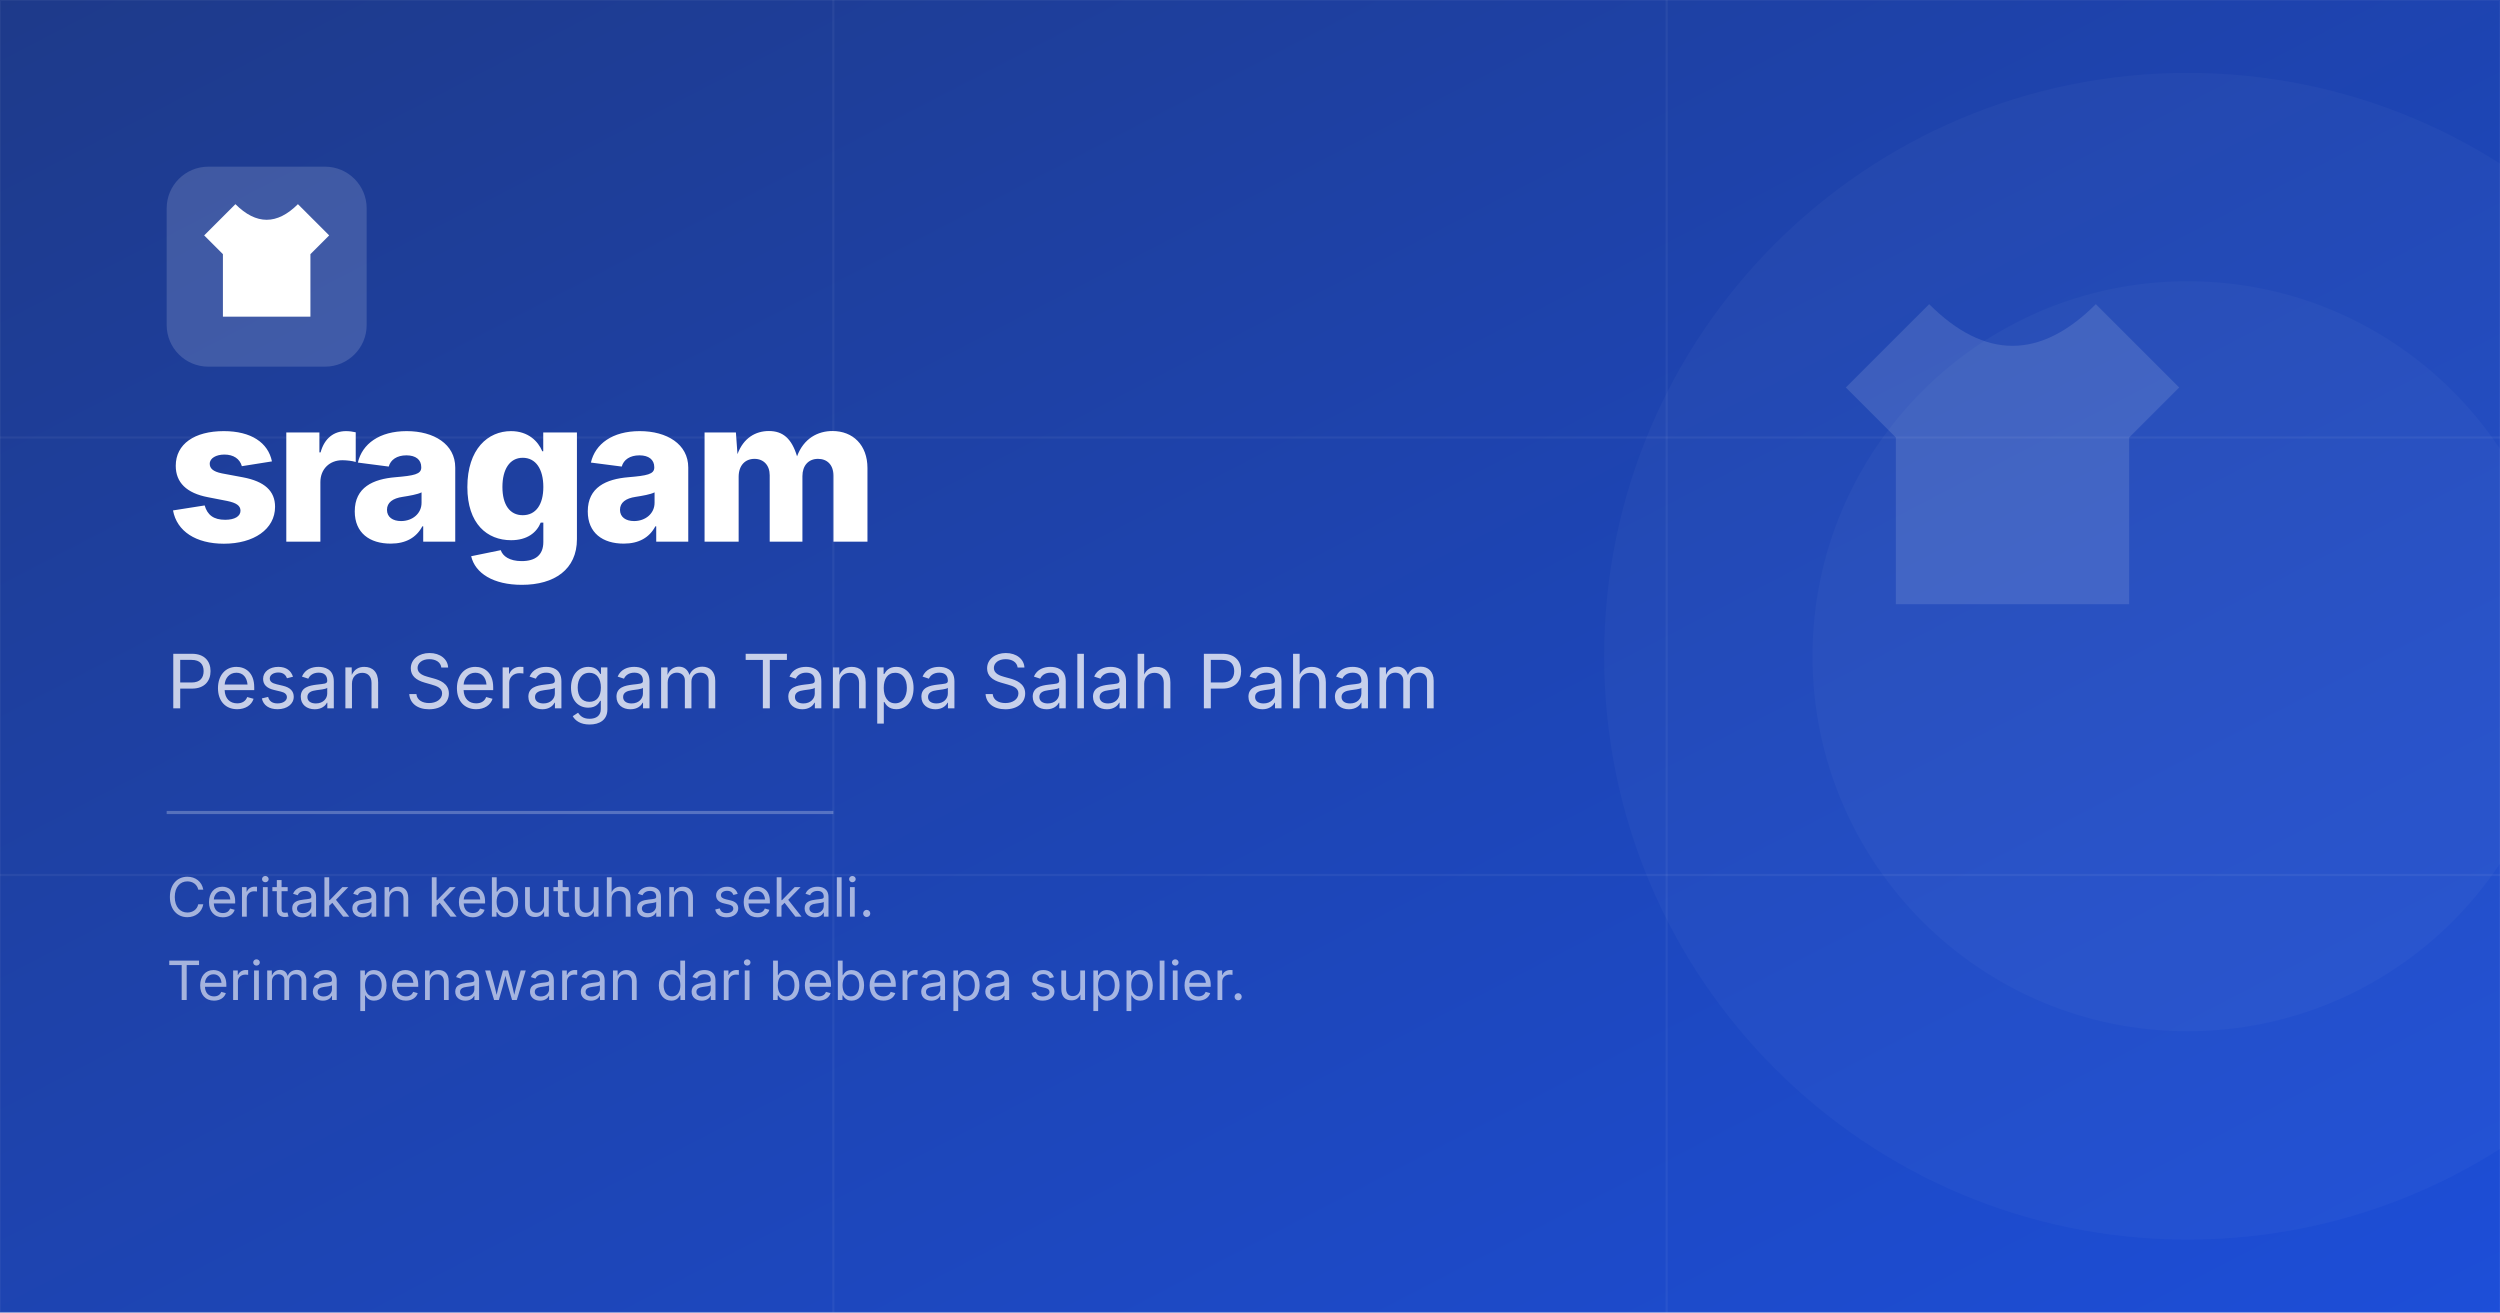
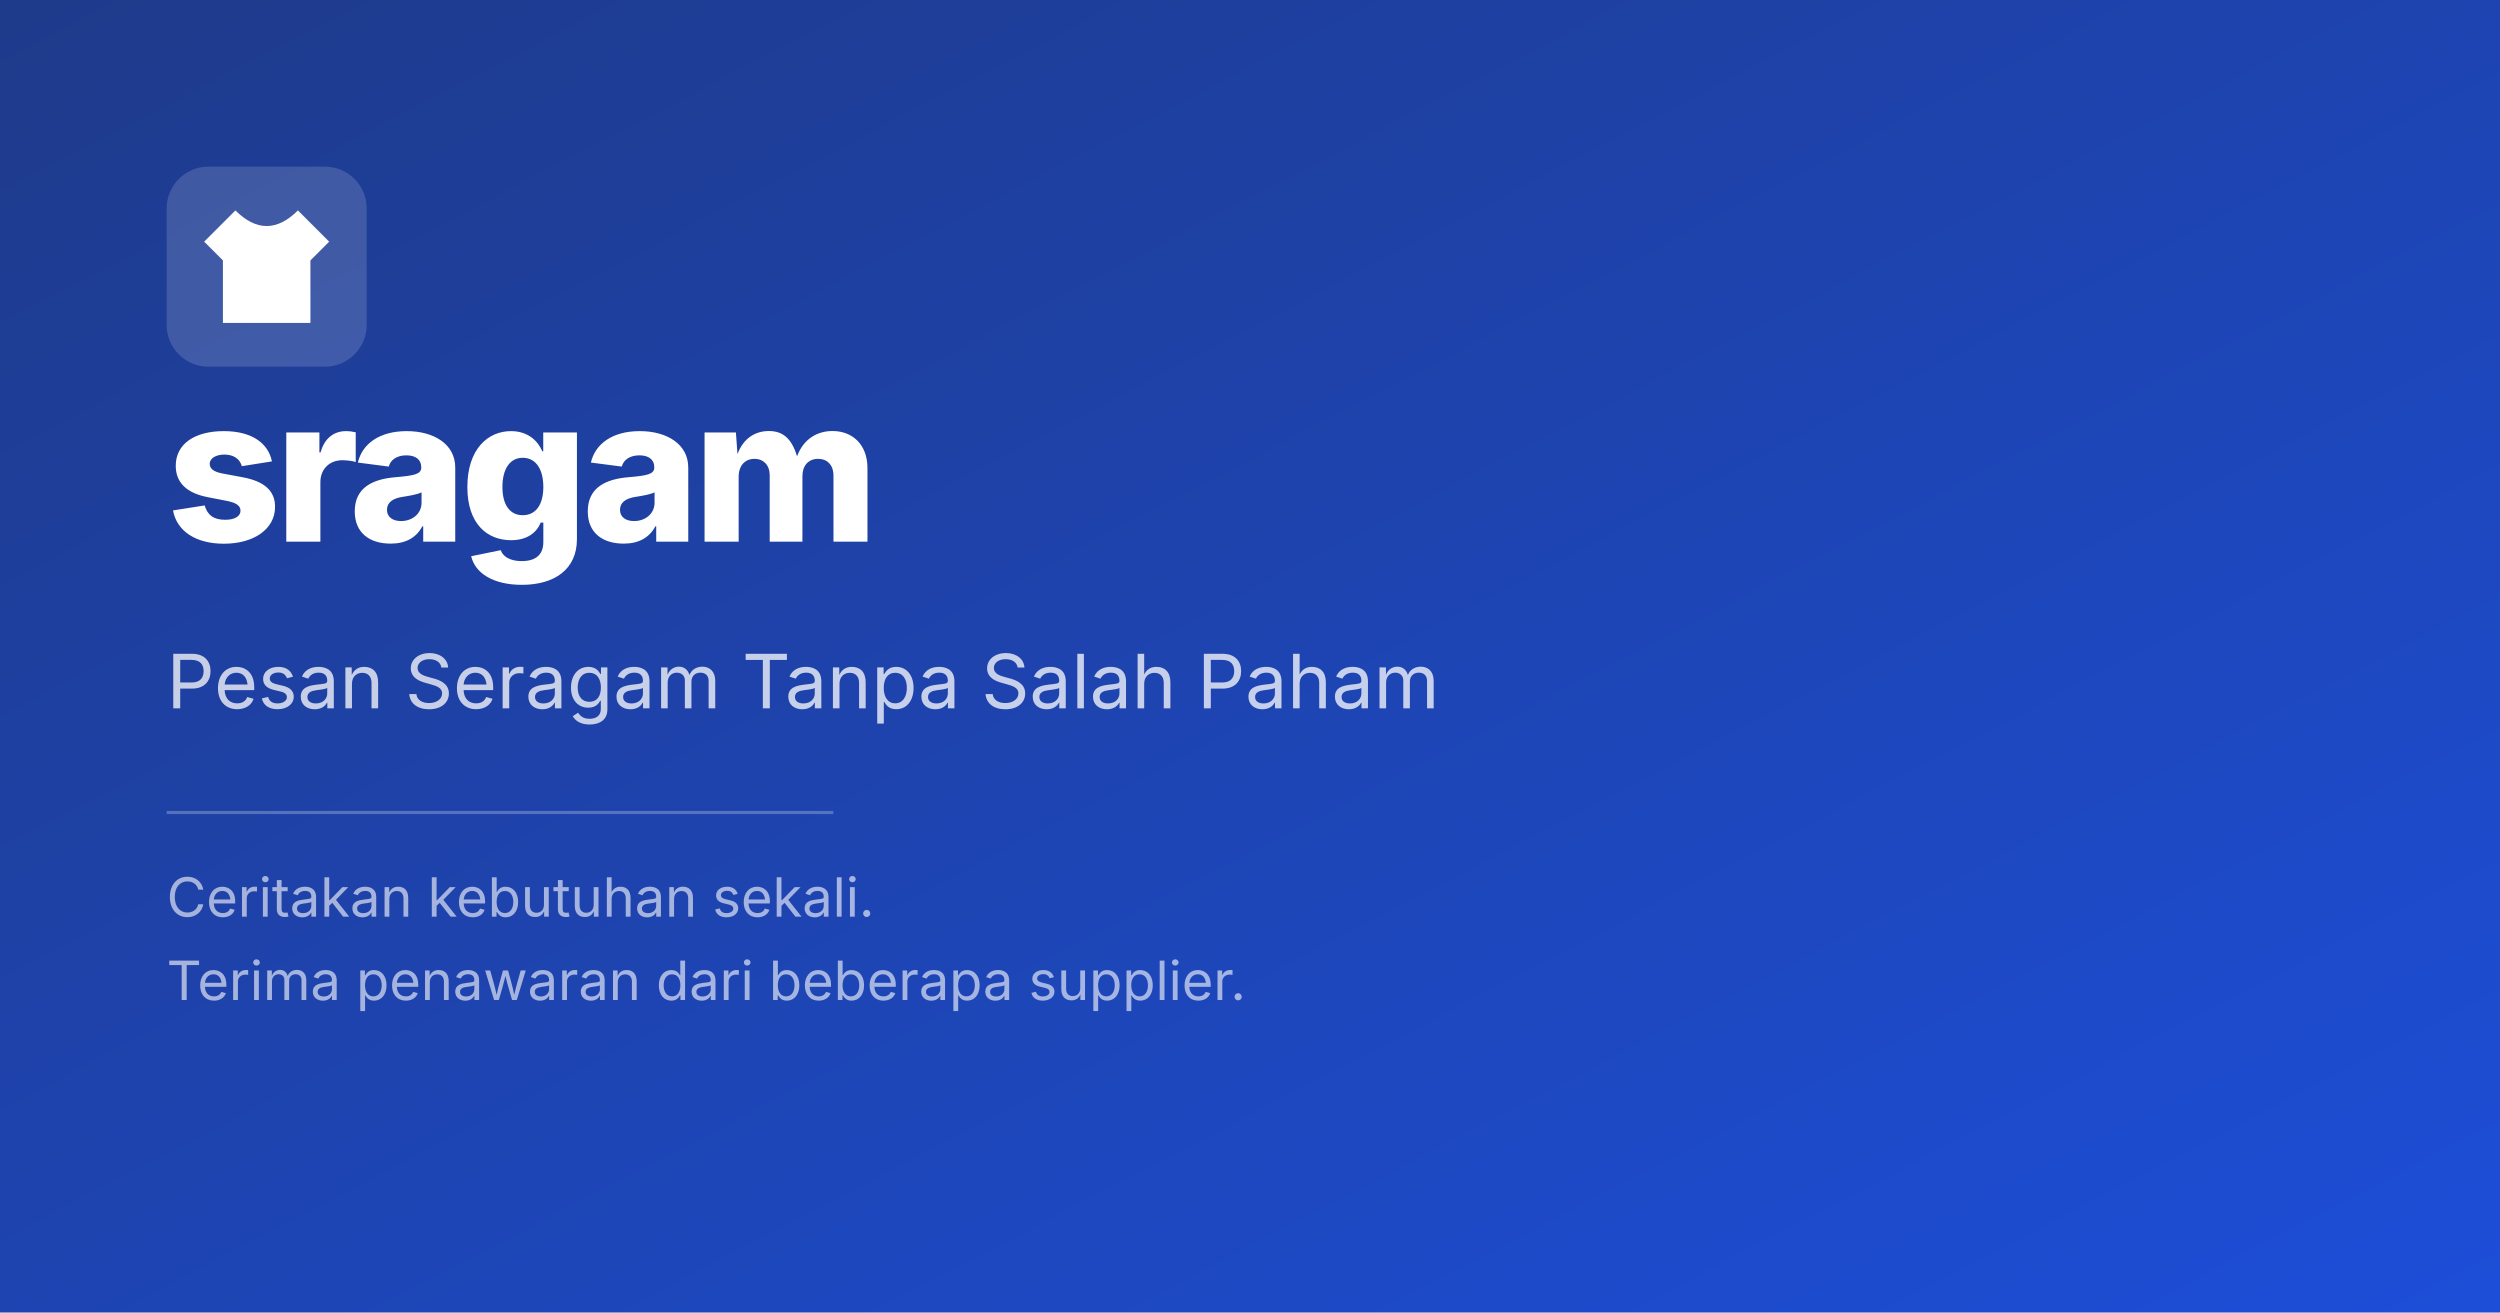
<svg xmlns="http://www.w3.org/2000/svg" viewBox="0 0 1200 630">
  <defs>
    <linearGradient id="bg" x1="0" y1="0" x2="1" y2="1" gradientUnits="objectBoundingBox">
      <stop offset="0%" stop-color="#1e3a8a" />
      <stop offset="100%" stop-color="#1d4ed8" />
    </linearGradient>
  </defs>
  <rect width="1200" height="630" fill="url(#bg)" />
-   <rect width="1200" height="630" fill="none" stroke="white" stroke-opacity="0.04" stroke-width="1">
-     <animate attributeName="opacity" values="1" dur="0s" />
-   </rect>
-   <line x1="0" y1="210" x2="1200" y2="210" stroke="white" stroke-opacity="0.05" stroke-width="1" />
-   <line x1="0" y1="420" x2="1200" y2="420" stroke="white" stroke-opacity="0.05" stroke-width="1" />
-   <line x1="400" y1="0" x2="400" y2="630" stroke="white" stroke-opacity="0.05" stroke-width="1" />
-   <line x1="800" y1="0" x2="800" y2="630" stroke="white" stroke-opacity="0.05" stroke-width="1" />
  <g transform="translate(80, 80)">
    <rect width="96" height="96" rx="20" fill="white" fill-opacity="0.15" />
-     <g transform="translate(12, 12) scale(3)">
+     <g transform="translate(12, 15) scale(3)">
      <path d="M7 2 Q12 7 17 2 L22 7 L19 10 L19 20 L5 20 L5 10 L2 7 Z" fill="white" />
    </g>
  </g>
  <text x="80" y="260" font-family="system-ui, -apple-system, sans-serif" font-weight="800" fill="white" font-size="96" letter-spacing="-3">sragam</text>
  <text x="80" y="340" font-family="system-ui, -apple-system, sans-serif" font-weight="400" fill="white" fill-opacity="0.75" font-size="36">Pesan Seragam Tanpa Salah Paham</text>
  <line x1="80" y1="390" x2="400" y2="390" stroke="white" stroke-opacity="0.25" stroke-width="1.5" />
  <text x="80" y="440" font-family="system-ui, -apple-system, sans-serif" fill="white" fill-opacity="0.6" font-size="26">Ceritakan kebutuhan sekali.</text>
  <text x="80" y="480" font-family="system-ui, -apple-system, sans-serif" fill="white" fill-opacity="0.6" font-size="26">Terima penawaran dari beberapa supplier.</text>
-   <circle cx="1050" cy="315" r="280" fill="white" fill-opacity="0.03" />
-   <circle cx="1050" cy="315" r="180" fill="white" fill-opacity="0.03" />
-   <g transform="translate(870, 130) scale(8)" opacity="0.12">
-     <path d="M7 2 Q12 7 17 2 L22 7 L19 10 L19 20 L5 20 L5 10 L2 7 Z" fill="white" />
-   </g>
</svg>
